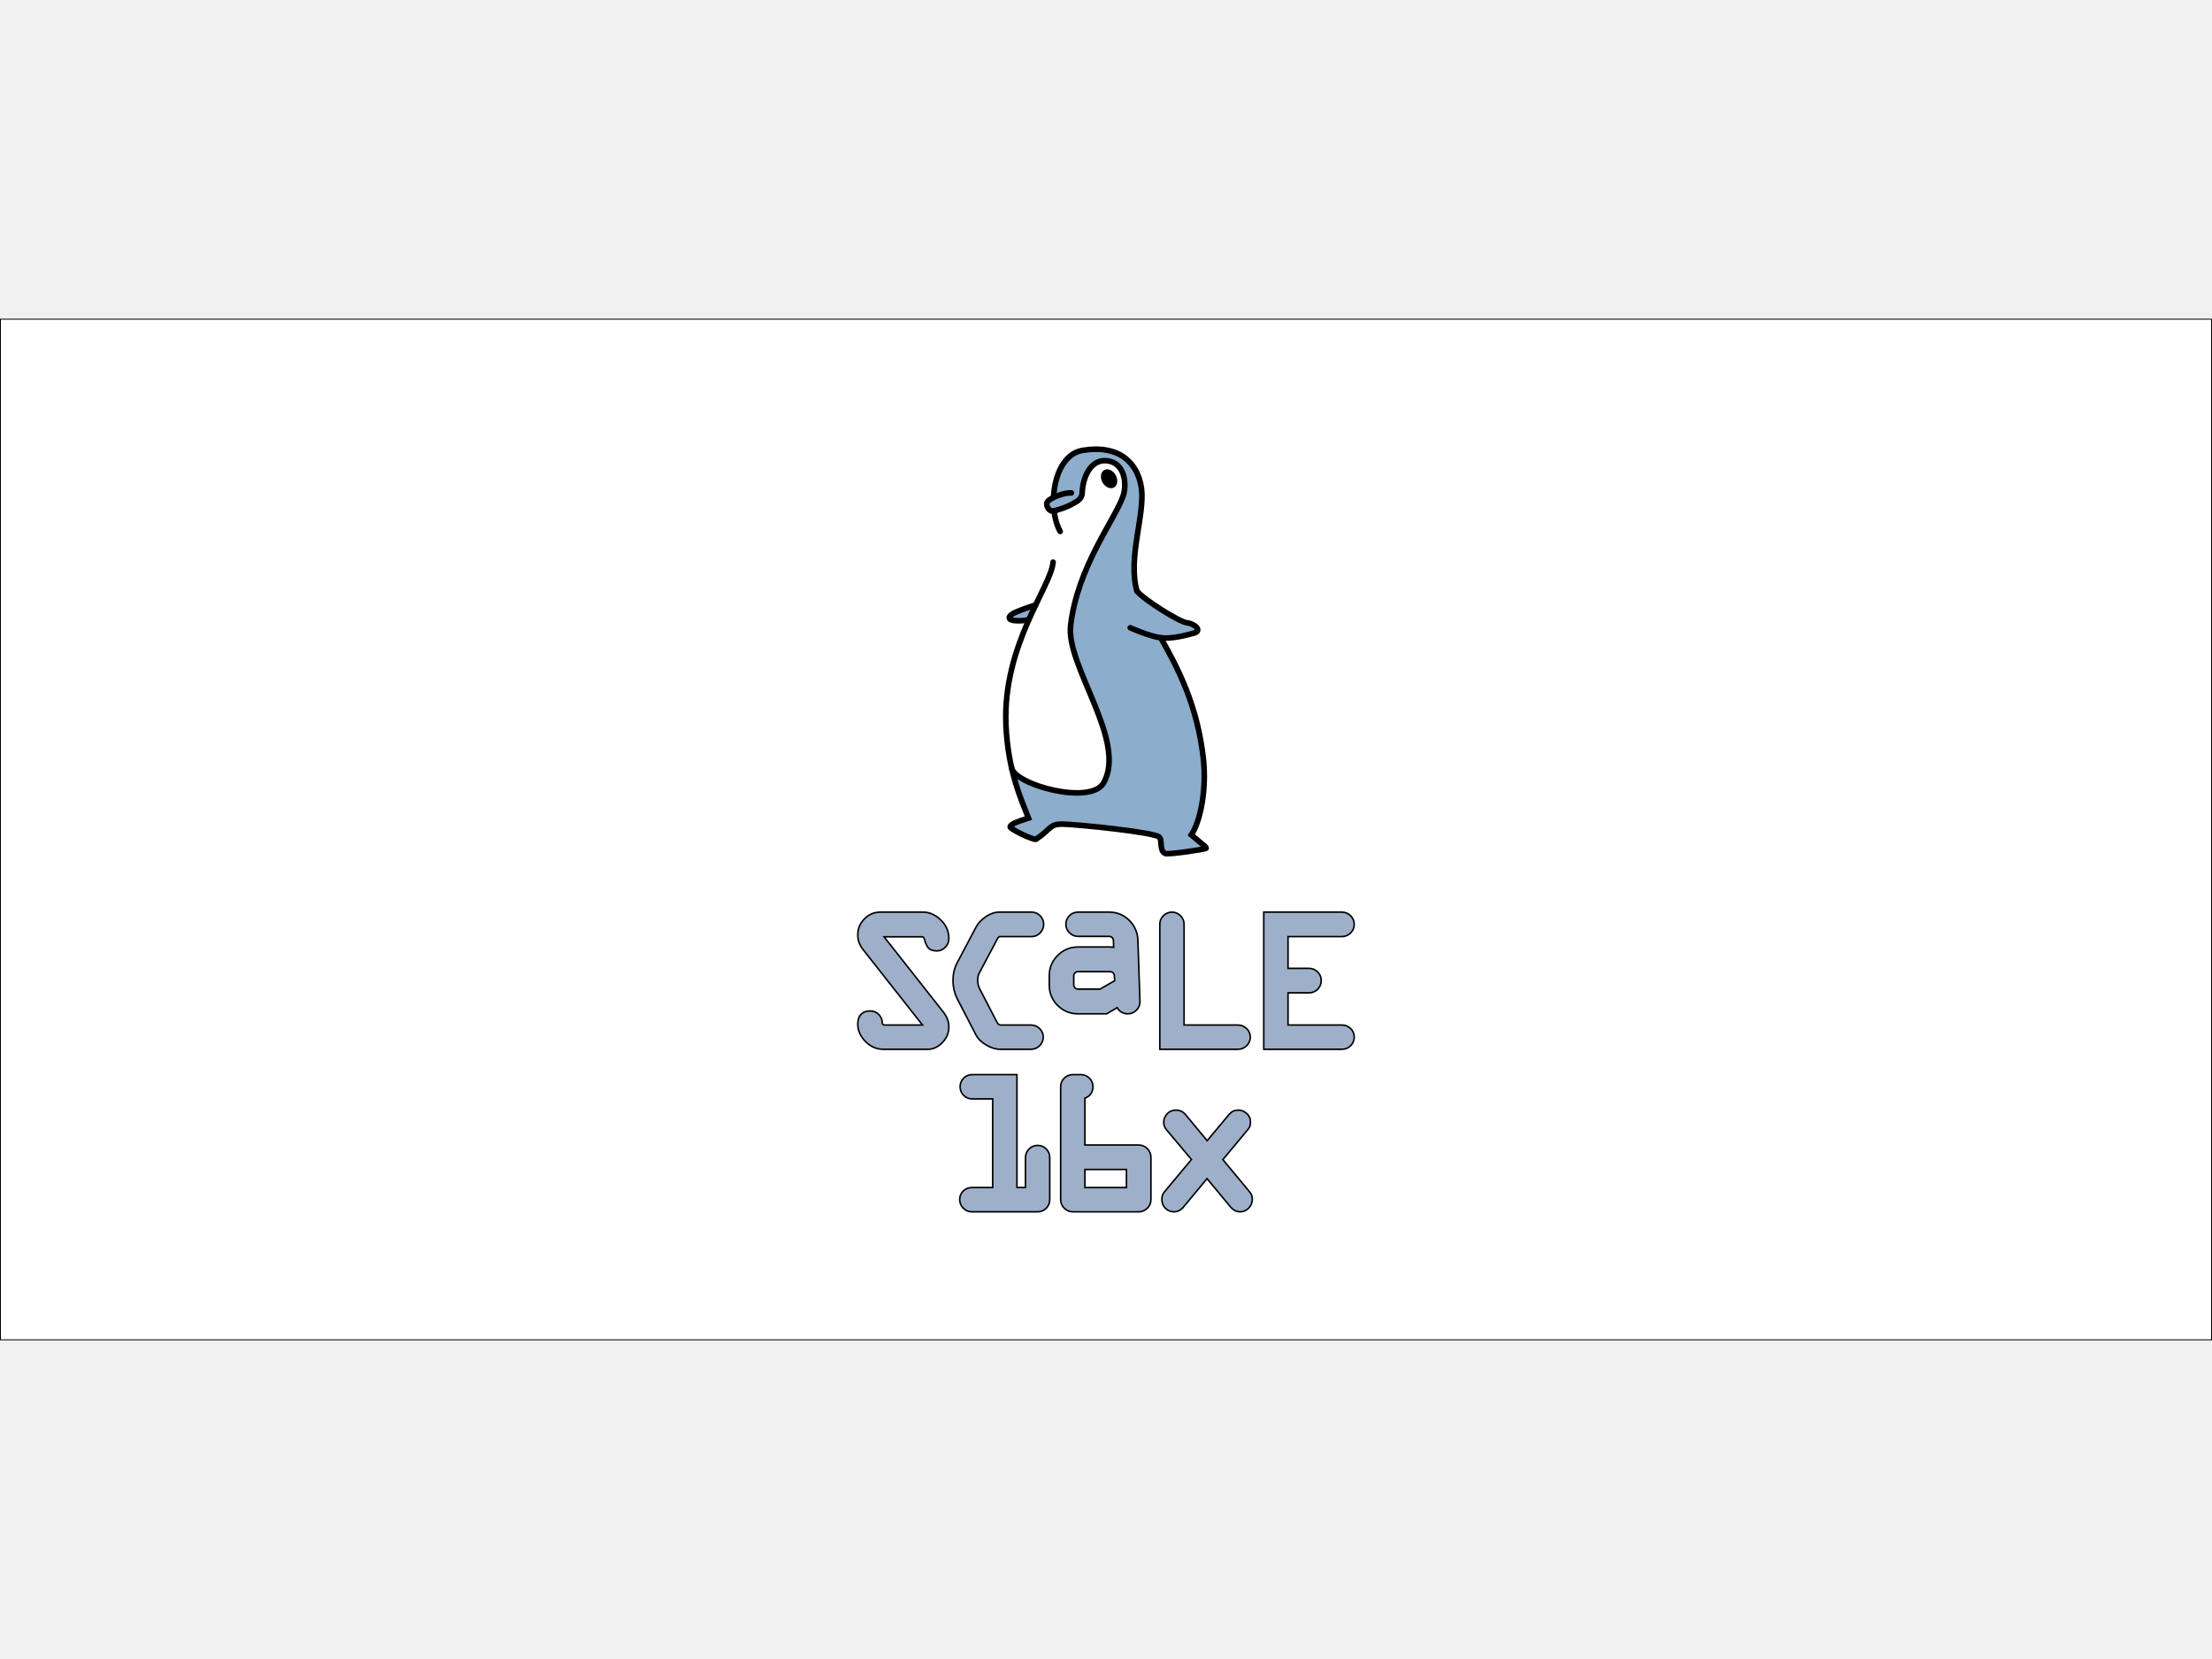
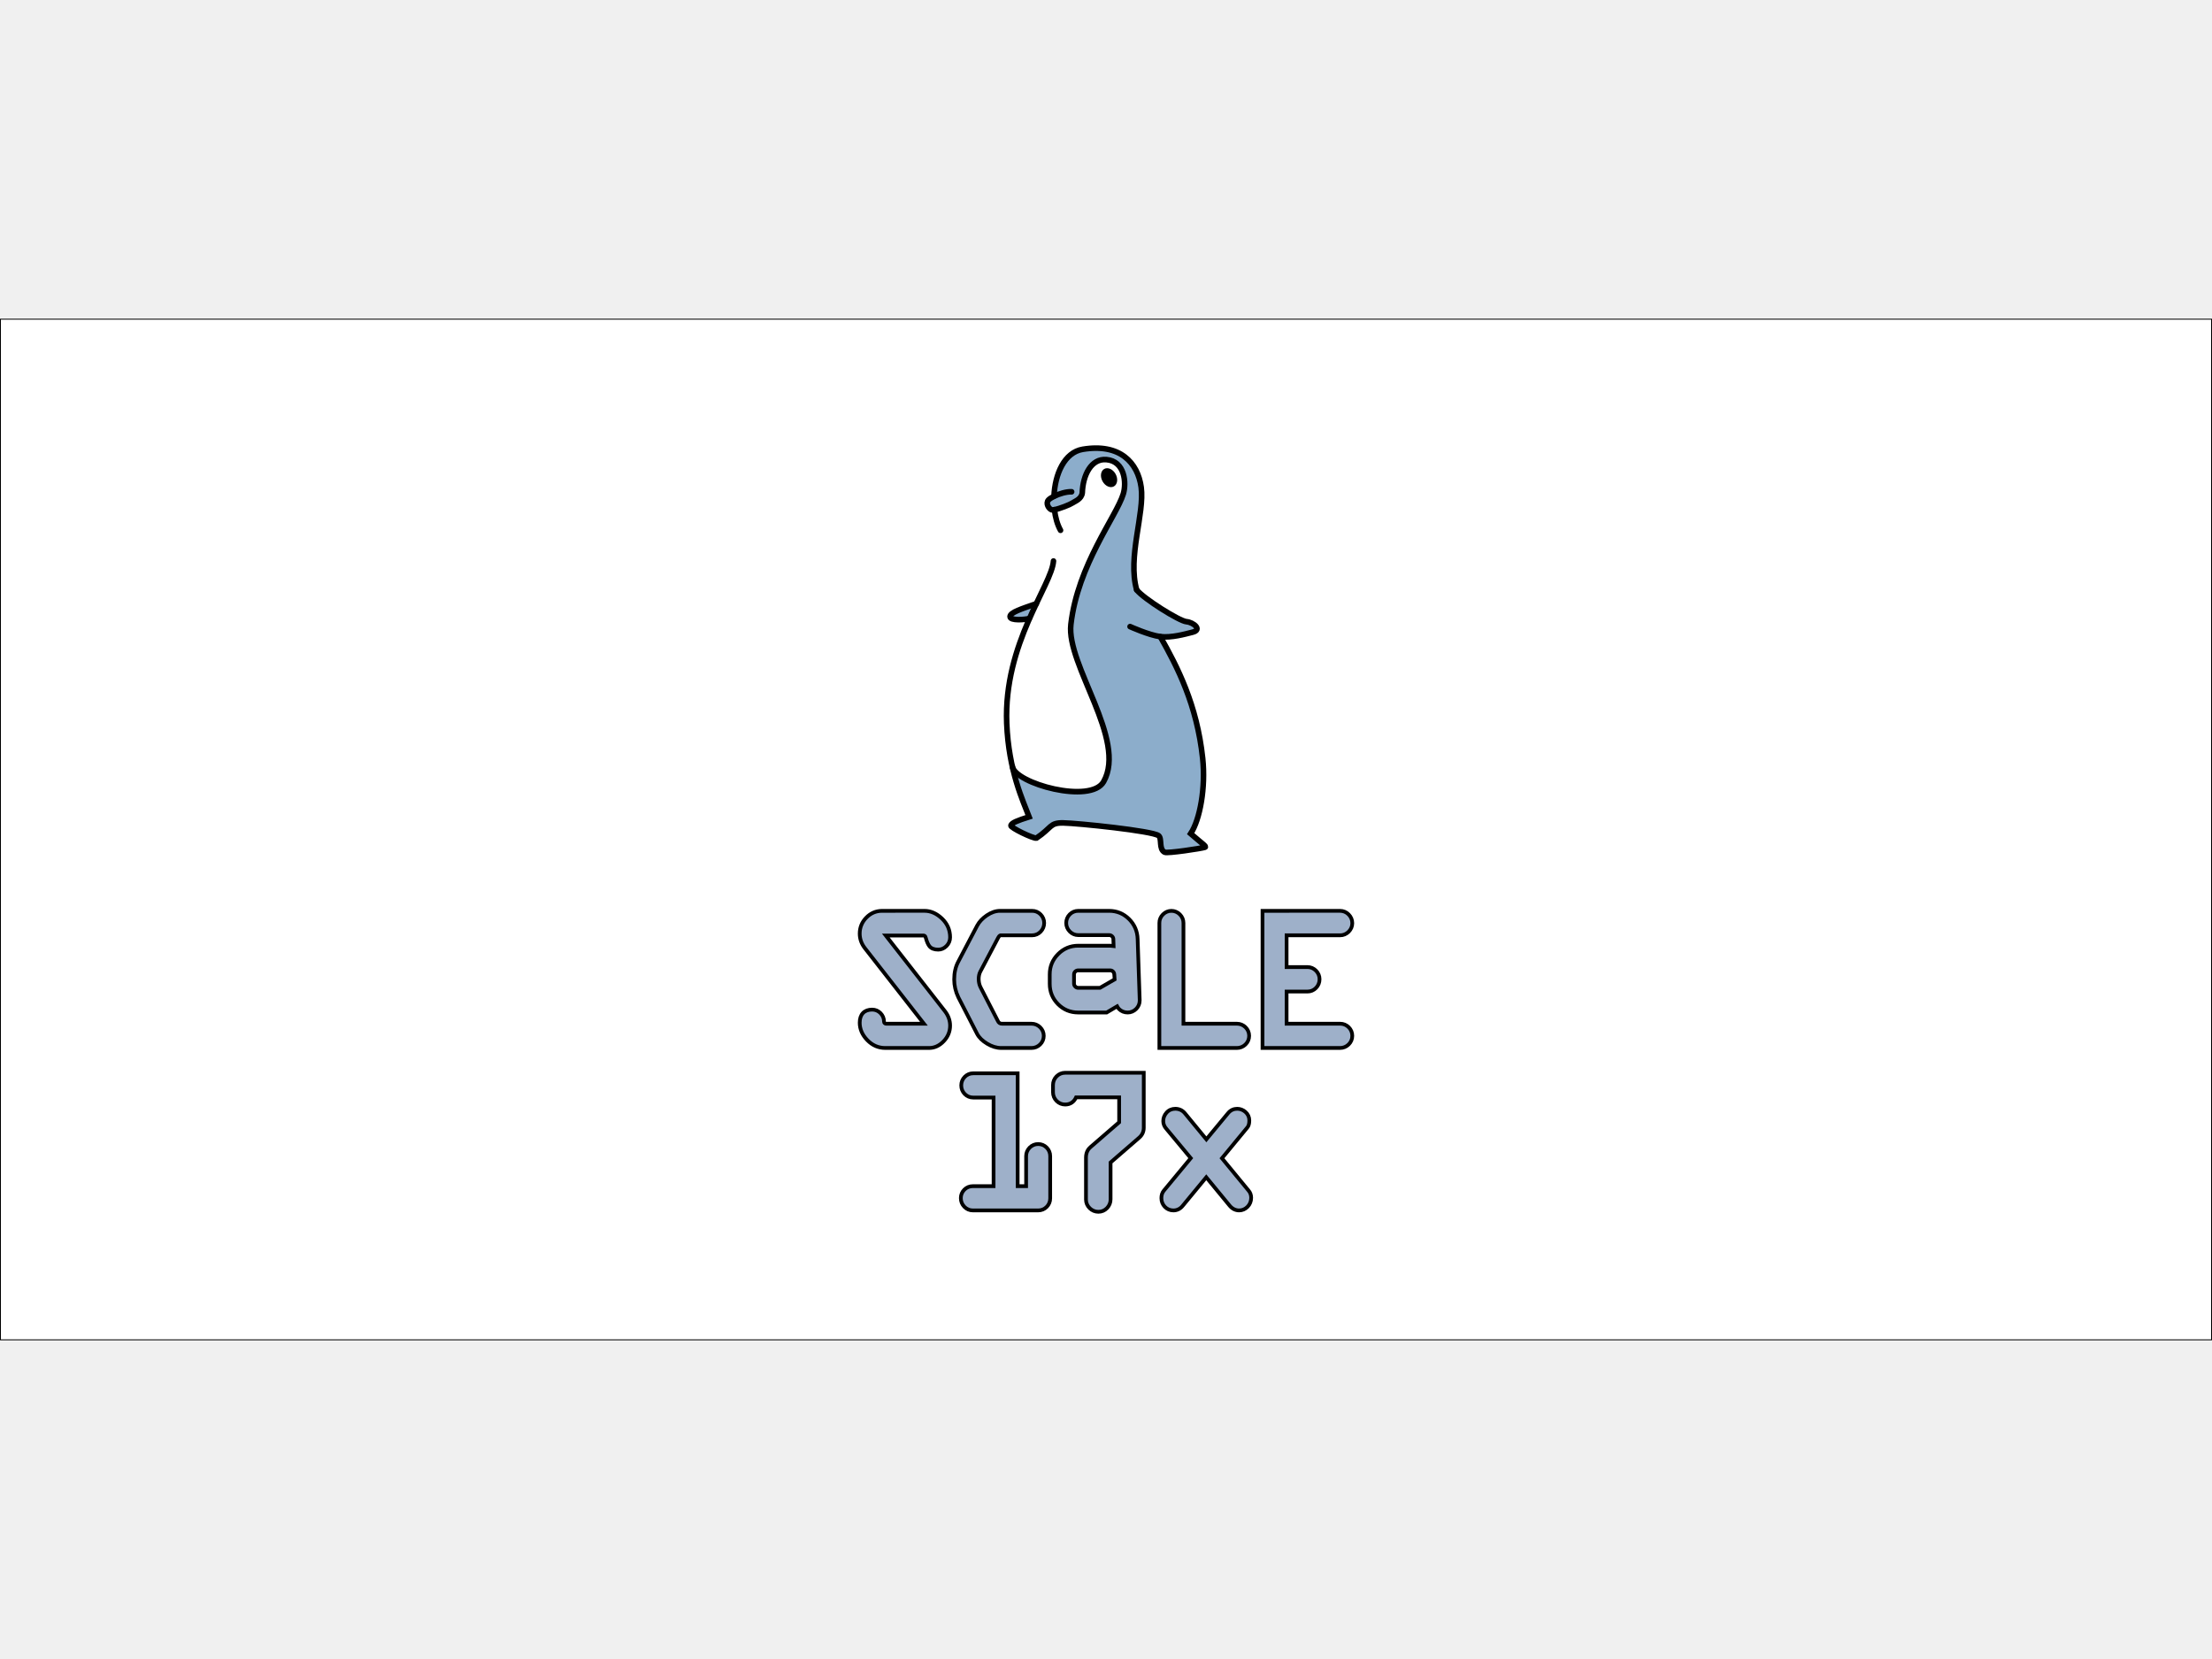
<svg xmlns="http://www.w3.org/2000/svg" width="2048" height="1536" viewBox="0 0 541.867 406.4" version="1.1" id="svg8">
  <defs id="defs2">
    <clipPath clipPathUnits="userSpaceOnUse" id="clipPath24">
      <path d="M 0,1296 H 1728 V 0 H 0 Z" id="path22-5" />
    </clipPath>
    <clipPath clipPathUnits="userSpaceOnUse" id="clipPath116">
      <path d="M 0,1296 H 1728 V 0 H 0 Z" id="path114" />
    </clipPath>
    <clipPath clipPathUnits="userSpaceOnUse" id="clipPath162">
      <path d="M 0,1296 H 1728 V 0 H 0 Z" id="path160" />
    </clipPath>
    <clipPath clipPathUnits="userSpaceOnUse" id="clipPath178">
      <path d="M 0,1296 H 1728 V 0 H 0 Z" id="path176" />
    </clipPath>
    <clipPath clipPathUnits="userSpaceOnUse" id="clipPath194">
      <path d="M 0,1296 H 1728 V 0 H 0 Z" id="path192" />
    </clipPath>
    <clipPath clipPathUnits="userSpaceOnUse" id="clipPath206">
      <path d="m 1092.17,758.584 h 182.92 v -28.715 h -182.92 z" id="path204" />
    </clipPath>
    <clipPath clipPathUnits="userSpaceOnUse" id="clipPath210">
      <path d="m 1092.17,758.584 h 182.92 v -28.715 h -182.92 z" id="path208" />
    </clipPath>
    <clipPath clipPathUnits="userSpaceOnUse" id="clipPath234">
      <path d="m 1094.31,736.994 h 488.44 v -36.719 h -488.44 z" id="path232" />
    </clipPath>
    <clipPath clipPathUnits="userSpaceOnUse" id="clipPath238">
      <path d="m 1094.31,736.994 h 488.44 v -36.719 h -488.44 z" id="path236" />
    </clipPath>
    <clipPath clipPathUnits="userSpaceOnUse" id="clipPath262">
      <path d="M 1077.15,249.586 H 1252.3 V 222.103 H 1077.15 Z" id="path260" />
    </clipPath>
    <clipPath clipPathUnits="userSpaceOnUse" id="clipPath266">
      <path d="M 1077.15,249.586 H 1252.3 V 222.103 H 1077.15 Z" id="path264" />
    </clipPath>
    <clipPath clipPathUnits="userSpaceOnUse" id="clipPath290">
      <path d="m 1079.21,228.922 h 467.85 v -35.145 h -467.85 z" id="path288" />
    </clipPath>
    <clipPath clipPathUnits="userSpaceOnUse" id="clipPath294">
      <path d="m 1079.21,228.922 h 467.85 v -35.145 h -467.85 z" id="path292" />
    </clipPath>
  </defs>
  <g id="layer1" transform="translate(0,109.4)">
    <g id="g177" transform="matrix(0.8407225,0,0,0.8407225,1.8972027e-6,-30.77143)">
      <rect y="-0.524" x="0.132" height="297.392" width="644.261" id="rect5943" style="fill:#ffffff;fill-opacity:1;stroke:#000000;stroke-width:0.264;stroke-opacity:1" />
-       <g transform="matrix(2.187034,0,0,2.187033,229.6781,-364.2298)" id="g5643">
-         <g id="g10" transform="matrix(0.07329829,0,0,-0.07329829,19.95784,239.4009)">
-           <g id="g12" transform="scale(1,-1)">
-             <path d="m 307.32,-740.548 c -0.616,-0.011 -1.213,0.002 -1.843,0.031 -23.334,1.061 -35.386,19.25 -39.594,34.281 -4.569,16.323 -1.298,26.624 -4.969,31.469 -9.086,11.989 -34.569,22.087 -50.688,25.719 0,0 2.699,19.145 6.812,30.562 4.113,11.418 8.875,18.594 5.875,35.594 -3,17 -26.851,64.076 -46,104.875 -22.138,47.167 -54.155,118.008 -54,204.125 0.059,32.931 4.072,63.076 9.594,89 0.658,1.039 1.082,1.938 1.219,2.719 2.032,11.57 39.116,39.413 96.438,45.156 51.108,5.12 81.255,-3.835 80.968,-52.312 -0.537,-90.879 -73.181,-183.164 -70,-240.781 6.87,-123.652 99.695,-213.195 98.281,-271.531 -0.49,-20.229 -12.986,-38.609 -32.094,-38.906 0,0 0,0 0,0 z" style="fill:#ffffff;fill-opacity:1;fill-rule:nonzero;stroke:none" id="path14" />
-             <path d="m 286.303,-761.392 c -21,0 -44.498,7.479 -57,23.75 -18.25,23.75 -20,64.188 -20,64.188 0,0 -17.5,5.562 -13.5,16.562 3.46,9.516 11.607,8.463 13.75,8 0.025,-0.011 0.067,-0.025 0.093,-0.031 0.29,-0.065 0.469,-0.125 0.469,-0.125 16.118,-3.632 41.602,-13.729 50.688,-25.719 3.671,-4.844 0.399,-15.146 4.969,-31.469 4.208,-15.031 16.26,-33.221 39.594,-34.281 20.161,-0.916 33.432,17.994 33.938,38.875 1.414,58.336 -91.412,147.879 -98.282,271.531 -3.181,57.617 69.463,149.902 70,240.781 0.287,48.478 -29.861,57.433 -80.969,52.312 -57.321,-5.743 -94.405,-33.586 -96.437,-45.156 -0.137,-0.78 -0.561,-1.68 -1.219,-2.719 12.282,57.656 32,94.406 32,94.406 0,0 -34.348,9.318 -33.344,16.094 0.722,4.877 41.296,23.193 46.094,22.531 5.442,-0.751 26.173,-24.021 36.656,-27.031 12.892,-3.702 175.217,14.683 188,23.25 3.736,2.504 0.822,23.496 9,29.75 4.25,3.25 70.889,-6.93 74,-11 2.447,-3.203 -24.438,-23 -24.438,-23 10.518,-24.554 23.184,-46.658 22.438,-107 -1.16,-93.878 -39,-188.617 -78.016,-251.254 22.734,4.363 66.016,-7.246 66.266,-14.996 0.291,-8.996 -16.25,-11.75 -23.25,-12.75 -7,-1 -61.689,-31.505 -87,-57.25 -3.635,-13.91 -5.41,-26.487 -4.75,-48.5 0.75,-25 12.75,-87 13.75,-129.25 0.854,-36.046 -22.75,-79.5 -83.5,-80.5 z" style="fill:#8cadcb;fill-opacity:1;fill-rule:nonzero;stroke:none" id="path16" />
-             <path d="m 176.438,-476.923 c -17.556,4.691 -45.396,13.464 -45.5,22.031 -0.091,7.522 19.304,7.155 32.719,6 4.409,-10.095 8.749,-19.434 12.781,-28.031 z" style="fill:#8cadcb;fill-opacity:1;fill-rule:nonzero;stroke:none" id="path18" />
-             <path d="m 404.787,-418.146 c 31.418,55.252 67.096,123.714 77.594,221.273 5.725,53.173 -4.891,111.293 -22.016,136.98 20.604,17.846 29.875,23.421 26.291,24.666 -6.322,2.203 -68.963,11.543 -73.861,9.092 -11.369,-5.682 -4.404,-24.611 -11.133,-30.094 -10.621,-8.662 -148.777,-22.855 -174.888,-23.234 -25.059,-0.368 -20.285,8.531 -48.923,27.621 -6.365,0.908 -48.163,-19.097 -46.819,-22.987 1.696,-4.911 11.817,-8.835 33.366,-15.643 -10.828,-28.245 -37.567,-83.646 -41.02,-170.098 -5.812,-145.328 82.575,-250.878 85.667,-295.1" style="fill:none;stroke:#000000;stroke-width:10.195;stroke-linecap:round;stroke-linejoin:miter;stroke-miterlimit:2.818;stroke-dasharray:none;stroke-opacity:1" id="path20" />
-             <path d="m 210.022,-673.461 c 1.655,-40.198 19.004,-79.803 52.57,-85.359 68.449,-11.335 101.013,24.501 107.13,69.028 6.545,47.588 -25.383,127.033 -8.209,186.656" style="fill:none;stroke:#000000;stroke-width:10.195;stroke-linecap:round;stroke-linejoin:miter;stroke-miterlimit:2.818;stroke-dasharray:none;stroke-opacity:1" id="path22" />
-             <path d="m 221.951,-611.554 c -5.812,-10.377 -9.502,-23.345 -11.132,-37.485" style="fill:none;stroke:#000000;stroke-width:10.195;stroke-linecap:round;stroke-linejoin:miter;stroke-miterlimit:2.818;stroke-dasharray:none;stroke-opacity:1" id="path24" />
-             <path d="m 177.527,-478.003 c -25.799,8.942 -48.083,15.651 -48.083,23.473 0,7.825 28.145,5.588 35.184,3.354" style="fill:none;stroke:#000000;stroke-width:10.195;stroke-linecap:round;stroke-linejoin:miter;stroke-miterlimit:2.818;stroke-dasharray:none;stroke-opacity:1" id="path26" />
-             <path d="m 242.306,-681.55 c -9.739,-0.39 -22.613,3.54 -31.886,8.029 -4.729,2.287 -8.52,4.721 -10.484,6.799 -5.818,6.16 0.485,16.291 5.873,17.956 0.934,0.289 2.532,0.208 4.568,-0.14 9.657,-1.656 29.048,-9.356 33.229,-12.203 5.064,-3.447 16.783,-7.001 18.221,-18.625 1.169,-32.414 16.414,-62.591 44.094,-60.357 34.05,2.751 37.201,42.611 30.964,62.592 -12.9,41.355 -83.273,128.536 -95.949,237.088 -8.617,73.745 103.259,209.692 59.993,285.971 -23.46,41.356 -162.319,3.423 -167.304,-27.716" style="fill:none;stroke:#000000;stroke-width:10.195;stroke-linecap:round;stroke-linejoin:miter;stroke-miterlimit:2.818;stroke-dasharray:none;stroke-opacity:1" id="path28" />
-             <path d="m 361.514,-503.136 c 12.932,16.17 78.15,56.646 91.057,57.762 12.898,1.12 29.312,14.53 11.721,19.001 -14.602,3.716 -38.92,10.511 -59.504,8.228 0,0 0,0 0,0 -21.543,-3.015 -55.426,-18.286 -55.426,-18.286" style="fill:none;stroke:#000000;stroke-width:10.195;stroke-linecap:round;stroke-linejoin:miter;stroke-miterlimit:2.818;stroke-dasharray:none;stroke-opacity:1" id="path30" />
-             <path d="m 319.773,-691.396 c -6.588,3.693 -15.912,-0.4 -20.814,-9.15 -4.907,-8.743 -3.537,-18.829 3.05,-22.522 6.588,-3.699 15.909,0.395 20.811,9.144 4.906,8.746 3.541,18.83 -3.047,22.529 z" style="fill:#000000;fill-opacity:1;fill-rule:nonzero;stroke:none" id="path32" />
-           </g>
-         </g>
-         <g id="g5611">
-           <g id="g5585">
-             <g transform="matrix(0.2073957,0,0,-0.2073957,12.27346,245.2978)" id="g26">
-               <path id="path28-2" style="fill:#9eb0c9;fill-opacity:1;fill-rule:nonzero;stroke:#000000;stroke-opacity:1" d="m 0,0 c -3.999,0 -7.46,-1.469 -10.289,-4.365 -2.813,-2.879 -4.239,-6.33 -4.239,-10.258 0,-3.363 1.112,-6.494 3.303,-9.307 0,0 36.604,-46.472 38.279,-48.597 -3.476,0 -24.308,-0.006 -24.308,-0.006 -0.646,0 -0.949,0.209 -1.158,0.412 -0.237,0.228 -0.393,0.486 -0.393,1 0,2.027 -0.772,3.881 -2.232,5.367 -1.473,1.498 -3.355,2.287 -5.442,2.287 -5.115,0 -8.049,-3.066 -8.049,-8.412 0,-4.092 1.646,-7.857 4.89,-11.187 3.26,-3.354 7.175,-5.055 11.632,-5.055 h 28.429 c 3.506,0 6.684,1.463 9.448,4.348 2.736,2.857 4.124,6.224 4.124,10.013 0,3.319 -1.133,6.449 -3.366,9.305 0,0 -36.55,46.414 -38.272,48.601 h 24.279 c 0.71,0 1.242,-0.107 1.614,-1.459 0.722,-2.621 1.486,-4.357 2.405,-5.472 1.171,-1.416 3.074,-2.135 5.658,-2.135 1.979,0 3.768,0.768 5.32,2.287 1.546,1.512 2.362,3.457 2.362,5.629 0,4.715 -1.78,8.781 -5.289,12.086 C 35.239,-1.654 31.454,0 27.456,0 Z" />
-             </g>
-             <g transform="matrix(0.2073957,0,0,-0.2073957,28.10105,245.2978)" id="g30">
-               <path id="path32-7" style="fill:#9eb0c9;fill-opacity:1;fill-rule:nonzero;stroke:#000000;stroke-opacity:1" d="m 0,0 c -2.796,0 -5.672,-0.977 -8.548,-2.906 -2.798,-1.879 -4.904,-4.108 -6.262,-6.627 l -12.256,-23.194 c -1.726,-3.218 -2.606,-7.048 -2.606,-11.365 0,-3.908 0.905,-7.765 2.689,-11.469 l 12.153,-23.492 c 1.272,-2.39 3.462,-4.513 6.522,-6.332 3.054,-1.814 6.102,-2.736 9.056,-2.736 h 19.658 c 2.101,0 4.015,0.775 5.539,2.242 1.552,1.494 2.373,3.414 2.373,5.553 0,2.137 -0.822,4.056 -2.377,5.551 -1.548,1.488 -3.414,2.242 -5.543,2.242 H 1.4 c -1.404,-0.008 -2.222,0.525 -2.838,1.84 l -11.115,21.474 c -0.812,1.531 -1.233,3.326 -1.263,5.364 -10e-4,1.857 0.358,3.492 1.067,4.824 l 11.558,21.775 c 0.822,1.559 1.488,1.541 1.773,1.535 h 20.191 c 2.144,0 4.067,0.821 5.563,2.373 1.471,1.53 2.249,3.448 2.249,5.549 0,2.07 -0.78,3.961 -2.257,5.469 C 24.838,-0.805 22.926,0 20.796,0 Z" />
-             </g>
-             <g transform="matrix(0.2073957,0,0,-0.2073957,38.20713,255.3877)" id="g34">
-               <path id="path36" style="fill:#9eb0c9;fill-opacity:1;fill-rule:nonzero;stroke:#000000;stroke-opacity:1" d="m 0,0 -0.004,0.002 c -0.562,0.559 -0.812,1.137 -0.812,1.869 v 5.838 c 0,0.777 0.242,1.361 0.784,1.9 0.547,0.543 1.141,0.787 1.929,0.787 h 20.659 c 0.781,0 1.363,-0.236 1.89,-0.765 0.538,-0.541 0.801,-1.195 0.825,-2.053 0,0 0.113,-1.629 0.208,-2.982 -2.006,-1.147 -8.545,-4.887 -9.461,-5.412 H 1.897 C 1.151,-0.816 0.566,-0.564 0,0 m 1.923,48.65 c -2.12,0 -4.028,-0.787 -5.52,-2.277 -1.488,-1.49 -2.275,-3.396 -2.275,-5.516 0,-2.082 0.798,-3.98 2.307,-5.488 1.509,-1.508 3.408,-2.306 5.488,-2.306 h 20 c 0.797,0 1.398,-0.245 1.953,-0.792 0.542,-0.537 0.785,-1.123 0.785,-1.896 0,0 0.076,-2.207 0.148,-4.314 -0.86,0.123 -1.618,0.189 -2.257,0.189 H 1.918 c -5.064,0 -9.452,-1.814 -13.042,-5.393 -3.593,-3.58 -5.415,-7.955 -5.415,-13.005 V 1.727 c 0,-5.088 1.807,-9.477 5.369,-13.036 3.561,-3.558 7.95,-5.361 13.047,-5.361 h 18.449 c 0,0 4.18,2.445 6.792,3.977 0.356,-0.612 0.684,-1.237 1.217,-1.752 1.525,-1.475 3.404,-2.225 5.583,-2.225 2.071,0 3.962,0.777 5.468,2.248 1.525,1.486 2.331,3.397 2.331,5.524 l -1.335,39.369 c -0.143,5.049 -2.01,9.39 -5.547,12.89 -3.549,3.51 -7.892,5.289 -12.908,5.289 z" />
-             </g>
-             <g transform="matrix(0.2073957,0,0,-0.2073957,49.98088,245.7746)" id="g38">
-               <path id="path40" style="fill:#9eb0c9;fill-opacity:1;fill-rule:nonzero;stroke:#000000;stroke-opacity:1" d="m 0,0 c -1.513,-1.506 -2.312,-3.398 -2.312,-5.479 v -80.343 h 50.214 c 2.1,0 4.015,0.775 5.538,2.242 1.551,1.496 2.372,3.416 2.372,5.553 0,2.134 -0.821,4.052 -2.37,5.547 -1.522,1.468 -3.438,2.246 -5.538,2.246 H 13.278 V -5.477 C 13.278,-3.4 12.479,-1.508 10.965,0 9.455,1.506 7.56,2.299 5.483,2.299 3.406,2.299 1.51,1.506 0,0" />
-             </g>
-             <g transform="matrix(0.2073957,0,0,-0.2073957,63.87629,245.2978)" id="g42">
-               <path id="path44" style="fill:#9eb0c9;fill-opacity:1;fill-rule:nonzero;stroke:#000000;stroke-opacity:1" d="m 0,0 h -2.528 v -88.121 h 50.214 c 2.099,0 4.013,0.775 5.539,2.242 1.55,1.496 2.369,3.416 2.369,5.553 0,2.125 -0.801,4.037 -2.319,5.531 -1.505,1.481 -3.394,2.262 -5.462,2.262 H 13.062 v 20.679 h 13.534 c 2.131,0 4.047,0.803 5.538,2.327 1.478,1.507 2.261,3.443 2.261,5.595 0,2.082 -0.799,3.981 -2.31,5.491 -1.51,1.509 -3.409,2.308 -5.489,2.308 H 13.062 v 20.412 h 34.626 c 2.109,0 4.031,0.793 5.556,2.293 1.537,1.516 2.35,3.418 2.35,5.504 0,2.119 -0.807,4.049 -2.332,5.58 C 51.73,-0.809 49.803,0 47.686,0 Z" />
+       <g transform="matrix(1.181918,0,0,1.191399,249.9362,35.68323)" style="fill:none;fill-rule:evenodd;stroke:none;stroke-width:1" id="Page-1">
+         <g id="HomePageBanner">
+           <g id="g10-1" transform="matrix(1,0,0,-1,36.53325,101.1305)">
+             <g id="g12-3" transform="matrix(1,0,0,-1,0,100.1256)">
+               <path style="fill:#ffffff;fill-rule:nonzero" d="m 24.937,2.885 c -0.083,-0.001 -0.163,2.69e-4 -0.248,0.004 -3.14,0.143 -4.762,2.589 -5.328,4.611 -0.615,2.195 -0.175,3.581 -0.669,4.233 -1.223,1.613 -4.652,2.971 -6.821,3.459 0,0 0.363,2.575 0.917,4.111 0.553,1.536 1.194,2.501 0.791,4.787 -0.404,2.286 -3.613,8.618 -6.19,14.106 -2.979,6.344 -7.287,15.872 -7.266,27.455 0.008,4.429 0.548,8.484 1.291,11.97 0.089,0.14 0.146,0.261 0.164,0.366 0.273,1.556 5.264,5.301 12.977,6.073 6.877,0.689 10.934,-0.516 10.895,-7.036 C 25.378,64.8 15.603,52.388 16.031,44.639 16.955,28.008 29.446,15.964 29.256,8.118 29.19,5.397 27.508,2.925 24.937,2.885 c 0,0 0,0 0,0 z" id="path14-7" />
+               <path style="fill:#8cadcb;fill-rule:nonzero" d="m 22.109,0.082 c -2.826,0 -5.988,1.006 -7.67,3.194 -2.456,3.194 -2.691,8.633 -2.691,8.633 0,0 -2.355,0.748 -1.817,2.228 0.466,1.28 1.562,1.138 1.85,1.076 0.003,-0.001 0.009,-0.003 0.012,-0.004 0.039,-0.009 0.063,-0.017 0.063,-0.017 2.169,-0.488 5.598,-1.847 6.821,-3.459 0.494,-0.651 0.054,-2.037 0.669,-4.233 0.566,-2.022 2.188,-4.468 5.328,-4.611 2.713,-0.123 4.499,2.42 4.567,5.229 0.19,7.846 -12.301,19.89 -13.225,36.521 -0.428,7.749 9.347,20.162 9.419,32.385 0.039,6.52 -4.018,7.725 -10.895,7.036 -7.713,-0.772 -12.703,-4.517 -12.977,-6.073 -0.018,-0.105 -0.075,-0.226 -0.164,-0.366 1.653,7.755 4.306,12.698 4.306,12.698 0,0 -4.622,1.253 -4.487,2.165 0.097,0.656 5.557,3.119 6.202,3.03 0.732,-0.101 3.522,-3.231 4.932,-3.636 1.735,-0.498 23.578,1.975 25.298,3.127 0.503,0.337 0.111,3.16 1.211,4.001 0.572,0.437 9.539,-0.932 9.958,-1.479 0.329,-0.431 -3.288,-3.093 -3.288,-3.093 1.415,-3.302 3.12,-6.275 3.019,-14.391 -0.156,-12.626 -5.248,-25.369 -10.498,-33.793 3.059,0.587 8.883,-0.975 8.917,-2.017 0.039,-1.21 -2.187,-1.58 -3.129,-1.715 C 42.899,42.382 35.54,38.279 32.134,34.816 31.645,32.945 31.406,31.254 31.495,28.293 31.596,24.93 33.21,16.592 33.345,10.909 33.46,6.061 30.284,0.216 22.109,0.082 Z" id="path16-8" />
+               <path style="fill:#8cadcb;fill-rule:nonzero" d="m 7.325,38.343 c -2.362,0.631 -6.109,1.811 -6.123,2.963 -0.012,1.012 2.598,0.962 4.403,0.807 0.593,-1.358 1.177,-2.614 1.72,-3.77 z" id="path18-8" />
+               <path style="stroke:#000000;stroke-width:1.374;stroke-linecap:round" d="m 38.053,46.248 c 4.228,7.431 9.029,16.639 10.441,29.761 0.77,7.152 -0.658,14.969 -2.962,18.424 2.772,2.4 4.02,3.15 3.538,3.318 -0.851,0.296 -9.28,1.553 -9.939,1.223 -1.53,-0.764 -0.593,-3.31 -1.498,-4.048 C 36.203,93.761 17.612,91.852 14.099,91.801 10.727,91.751 11.369,92.948 7.515,95.516 6.659,95.638 1.034,92.947 1.215,92.424 1.444,91.763 2.805,91.236 5.705,90.32 4.248,86.521 0.65,79.07 0.185,67.442 -0.597,47.895 11.297,33.699 11.713,27.751" id="path20-3" />
+               <path style="stroke:#000000;stroke-width:1.374;stroke-linecap:round" d="m 11.844,11.908 c 0.223,-5.407 2.557,-10.733 7.074,-11.481 9.211,-1.525 13.593,3.295 14.416,9.284 0.881,6.401 -3.416,17.086 -1.105,25.105" id="path22-8" />
+               <path style="stroke:#000000;stroke-width:1.374;stroke-linecap:round" d="M 13.45,20.235 C 12.668,18.839 12.171,17.095 11.952,15.193" id="path24-1" />
+               <path style="stroke:#000000;stroke-width:1.374;stroke-linecap:round" d="m 7.472,38.197 c -3.472,1.203 -6.47,2.105 -6.47,3.157 0,1.052 3.787,0.752 4.734,0.451" id="path26-5" />
+               <path style="stroke:#000000;stroke-width:1.374;stroke-linecap:round" d="m 16.189,10.82 c -1.311,-0.052 -3.043,0.476 -4.291,1.08 -0.636,0.308 -1.146,0.635 -1.411,0.914 -0.783,0.829 0.065,2.191 0.79,2.415 0.126,0.039 0.341,0.028 0.615,-0.019 1.3,-0.223 3.909,-1.258 4.471,-1.641 0.681,-0.464 2.258,-0.942 2.452,-2.505 0.157,-4.36 2.209,-8.418 5.933,-8.118 4.582,0.37 5.006,5.731 4.167,8.419 C 27.18,16.928 17.71,28.653 16.004,43.253 14.845,53.172 29.899,71.457 24.077,81.716 20.92,87.278 2.235,82.176 1.564,77.988" id="path28-3" />
+               <path style="stroke:#000000;stroke-width:1.374;stroke-linecap:round" d="m 32.23,34.817 c 1.74,2.175 10.516,7.619 12.253,7.769 1.736,0.151 3.944,1.954 1.577,2.556 -1.965,0.5 -5.237,1.414 -8.007,1.107 0,0 0,0 0,0 -2.899,-0.405 -7.458,-2.459 -7.458,-2.459" id="path30-5" />
+               <path style="fill:#000000;fill-rule:nonzero" d="M 26.613,9.496 C 25.726,9.993 24.472,9.442 23.812,8.265 23.152,7.089 23.336,5.733 24.223,5.236 c 0.887,-0.498 2.141,0.053 2.8,1.23 0.66,1.176 0.476,2.533 -0.41,3.03 z" id="path32-4" />
            </g>
          </g>
-           <g id="g5592">
-             <g transform="matrix(0.2073957,0,0,-0.2073957,29.9458,266.9488)" id="g46">
-               <path id="path48" style="fill:#9eb0c9;fill-opacity:1;fill-rule:nonzero;stroke:#000000;stroke-opacity:1" d="m 0,0 h -26.244 c -2.111,0 -4.012,-0.789 -5.494,-2.285 -1.477,-1.488 -2.256,-3.393 -2.256,-5.508 0,-2.117 0.775,-4.021 2.246,-5.51 1.477,-1.496 3.373,-2.285 5.482,-2.285 h 13.203 v -56.945 h -13.464 c -2.1,0 -3.991,-0.774 -5.467,-2.24 -1.483,-1.469 -2.268,-3.348 -2.268,-5.428 0,-2.133 0.752,-3.996 2.231,-5.543 1.486,-1.553 3.402,-2.377 5.539,-2.377 h 42.316 c 2.114,0 4.016,0.783 5.5,2.269 1.487,1.487 2.27,3.391 2.27,5.504 v 27.108 c 0,2.115 -0.789,4.019 -2.281,5.508 -1.491,1.482 -3.397,2.265 -5.512,2.265 -2.127,0 -4.039,-0.801 -5.531,-2.312 -1.481,-1.502 -2.264,-3.387 -2.264,-5.453 V -72.533 H 2.527 V 0 Z" />
+           <g style="fill:#9eb0c9;fill-rule:nonzero;stroke:#000000;stroke-width:0.919" id="g5611-3" transform="translate(0,113.767)">
+             <g id="g5585-6">
+               <g id="g26-5" transform="matrix(1,0,0,-1,0.298367,34.41642)">
+                 <path d="M 5.711,33.87 C 4.189,33.87 2.871,33.311 1.794,32.209 0.723,31.113 0.18,29.8 0.18,28.305 c 0,-1.28 0.423,-2.471 1.258,-3.542 0,0 13.937,-17.685 14.574,-18.494 -1.323,0 -9.255,-0.002 -9.255,-0.002 -0.246,0 -0.361,0.08 -0.441,0.157 -0.09,0.087 -0.15,0.185 -0.15,0.381 0,0.771 -0.294,1.477 -0.85,2.042 -0.561,0.57 -1.277,0.87 -2.072,0.87 -1.947,0 -3.065,-1.167 -3.065,-3.201 0,-1.557 0.627,-2.99 1.862,-4.257 C 3.283,0.982 4.773,0.335 6.47,0.335 h 10.824 c 1.335,0 2.545,0.557 3.597,1.655 1.042,1.087 1.57,2.369 1.57,3.811 0,1.263 -0.431,2.454 -1.282,3.541 0,0 -13.916,17.663 -14.572,18.496 h 9.244 c 0.27,0 0.473,-0.041 0.615,-0.555 0.275,-0.997 0.566,-1.658 0.916,-2.082 0.446,-0.539 1.17,-0.812 2.154,-0.812 0.753,0 1.435,0.292 2.026,0.87 0.589,0.575 0.899,1.316 0.899,2.142 0,1.794 -0.678,3.342 -2.014,4.599 -1.32,1.242 -2.761,1.872 -4.283,1.872 z" id="path28-2-9" />
+               </g>
+               <g id="g30-5" transform="matrix(1,0,0,-1,23.64387,34.41642)">
+                 <path d="m 11.422,33.87 c -1.065,0 -2.16,-0.372 -3.255,-1.106 C 7.102,32.049 6.301,31.201 5.783,30.242 L 1.117,21.415 C 0.46,20.191 0.125,18.733 0.125,17.09 c 0,-1.487 0.345,-2.955 1.024,-4.365 l 4.627,-8.94 C 6.26,2.876 7.094,2.068 8.259,1.376 9.422,0.685 10.582,0.335 11.707,0.335 h 7.485 c 0.8,0 1.529,0.295 2.109,0.853 0.591,0.569 0.903,1.299 0.903,2.113 0,0.813 -0.313,1.544 -0.905,2.112 C 20.71,5.98 19.999,6.267 19.189,6.267 H 11.955 C 11.421,6.264 11.109,6.466 10.875,6.967 L 6.643,15.139 c -0.309,0.583 -0.469,1.266 -0.481,2.041 -3.808e-4,0.707 0.136,1.329 0.406,1.836 l 4.401,8.287 c 0.313,0.593 0.567,0.586 0.675,0.584 h 7.688 c 0.816,0 1.548,0.312 2.118,0.903 0.56,0.582 0.856,1.312 0.856,2.112 0,0.788 -0.297,1.507 -0.859,2.081 -0.567,0.58 -1.295,0.887 -2.106,0.887 z" id="path32-7-4" />
+               </g>
+               <g id="g34-9" transform="matrix(1,0,0,-1,47.14646,25.53046)">
+                 <path d="m 6.473,6.47 -0.002,7.611e-4 c -0.214,0.213 -0.309,0.433 -0.309,0.711 v 2.222 c 0,0.296 0.092,0.518 0.299,0.723 0.208,0.207 0.434,0.3 0.734,0.3 h 7.866 c 0.297,0 0.519,-0.09 0.72,-0.291 0.205,-0.206 0.305,-0.455 0.314,-0.781 0,0 0.043,-0.62 0.079,-1.135 C 15.41,7.782 12.92,6.359 12.571,6.159 H 7.195 c -0.284,0 -0.507,0.096 -0.722,0.311 z m 0.732,18.514 c -0.807,0 -1.534,-0.3 -2.102,-0.867 -0.567,-0.567 -0.866,-1.292 -0.866,-2.099 0,-0.792 0.304,-1.515 0.878,-2.089 0.575,-0.574 1.298,-0.878 2.09,-0.878 h 7.615 c 0.303,0 0.532,-0.093 0.744,-0.301 0.206,-0.204 0.299,-0.427 0.299,-0.722 0,0 0.029,-0.84 0.056,-1.642 -0.327,0.047 -0.616,0.072 -0.859,0.072 H 7.203 C 5.275,16.459 3.604,15.769 2.237,14.407 0.869,13.044 0.176,11.38 0.176,9.458 V 7.127 c 0,-1.936 0.688,-3.607 2.044,-4.961 C 3.576,0.812 5.247,0.126 7.187,0.126 h 7.024 c 0,0 1.591,0.93 2.586,1.513 0.136,-0.233 0.26,-0.471 0.463,-0.667 0.581,-0.561 1.296,-0.847 2.126,-0.847 0.789,0 1.508,0.296 2.082,0.856 0.581,0.566 0.888,1.293 0.888,2.102 L 21.848,18.066 c -0.054,1.921 -0.765,3.573 -2.112,4.905 -1.351,1.336 -3.005,2.013 -4.915,2.013 z" id="path36-1" />
+               </g>
+               <g id="g38-7" transform="matrix(1,0,0,-1,74.09134,34.14957)">
+                 <path d="M 1.142,32.728 C 0.566,32.155 0.262,31.435 0.262,30.643 V 0.068 H 19.38 c 0.8,0 1.529,0.295 2.109,0.853 0.591,0.569 0.903,1.3 0.903,2.113 0,0.812 -0.313,1.542 -0.902,2.111 -0.579,0.559 -1.309,0.855 -2.109,0.855 H 6.198 V 30.644 c 0,0.79 -0.304,1.51 -0.881,2.084 -0.575,0.573 -1.296,0.875 -2.087,0.875 -0.791,0 -1.513,-0.302 -2.088,-0.875" id="path40-5" />
+               </g>
+               <g id="g42-5" transform="matrix(1,0,0,-1,99.60082,34.41642)">
+                 <path d="M 1.142,33.87 H 0.18 V 0.335 H 19.298 c 0.799,0 1.528,0.295 2.109,0.853 0.59,0.569 0.902,1.3 0.902,2.113 0,0.809 -0.305,1.536 -0.883,2.105 C 20.853,5.969 20.134,6.267 19.347,6.267 H 6.115 v 7.87 h 5.153 c 0.811,0 1.541,0.306 2.109,0.886 0.563,0.574 0.861,1.31 0.861,2.129 0,0.792 -0.304,1.515 -0.88,2.09 -0.575,0.574 -1.298,0.878 -2.09,0.878 H 6.115 v 7.768 h 13.184 c 0.803,0 1.535,0.302 2.115,0.873 0.585,0.577 0.895,1.301 0.895,2.095 0,0.806 -0.307,1.541 -0.888,2.124 -0.583,0.584 -1.317,0.892 -2.123,0.892 z" id="path44-4" />
+               </g>
            </g>
-             <path id="path66" style="fill:#9eb0c9;fill-opacity:1;fill-rule:nonzero;stroke:#000000;stroke-width:0.207;stroke-opacity:1" d="m 45.058,281.992 h -5.533 v -2.408 h 5.533 z m -7.137,-15.043 c -0.443,0 -0.841,0.162 -1.152,0.469 -0.312,0.309 -0.477,0.705 -0.477,1.146 v 15.047 c 0,0.433 0.169,0.828 0.488,1.141 0.316,0.309 0.714,0.474 1.152,0.474 h 8.746 c 0.435,0 0.833,-0.161 1.149,-0.465 0.322,-0.31 0.492,-0.708 0.492,-1.151 v -5.643 c 0,-0.438 -0.164,-0.836 -0.476,-1.153 -0.314,-0.32 -0.708,-0.489 -1.142,-0.489 h -7.177 v -6.244 c 0.226,-0.078 0.436,-0.193 0.612,-0.371 0.305,-0.309 0.466,-0.704 0.466,-1.143 0,-0.428 -0.16,-0.819 -0.463,-1.132 -0.307,-0.317 -0.701,-0.485 -1.141,-0.485 z" />
-             <g transform="matrix(0.2073957,0,0,-0.2073957,58.76385,272.2144)" id="g82">
-               <path id="path84" style="fill:#9eb0c9;fill-opacity:1;fill-rule:nonzero;stroke:#000000;stroke-opacity:1" d="m 0,0 c 0,0 -11.227,-13.445 -14.238,-17.049 -2.987,3.6 -13.914,16.772 -13.914,16.772 -1.569,1.877 -3.715,2.865 -6.207,2.865 -2.262,0 -4.229,-0.863 -5.684,-2.504 -1.4,-1.572 -2.111,-3.389 -2.111,-5.397 0,-1.779 0.652,-3.447 1.886,-4.818 0,0 13.627,-16.26 15.932,-19.012 -2.332,-2.795 -17.432,-20.878 -17.432,-20.878 -1.05,-1.249 -1.587,-2.87 -1.587,-4.809 0,-2.137 0.763,-4.061 2.205,-5.563 1.468,-1.531 3.396,-2.339 5.574,-2.339 2.447,0 4.588,1.095 6.187,3.171 0,0 12.028,14.463 15.08,18.135 3.051,-3.678 15.106,-18.205 15.106,-18.205 1.678,-2.027 3.822,-3.101 6.195,-3.101 2.035,0 3.92,0.812 5.449,2.351 1.522,1.537 2.327,3.537 2.327,5.787 0,1.785 -0.59,3.389 -1.707,4.637 0,0 -14.905,17.965 -17.211,20.746 2.293,2.758 16.396,19.719 16.396,19.719 0.865,0.949 1.322,2.467 1.322,4.554 0,2.194 -0.879,4.102 -2.541,5.516 C 9.463,1.914 7.672,2.588 5.707,2.588 3.465,2.588 1.492,1.693 0,0" />
+             <g id="g5592-1" transform="translate(24.86567,39.53398)">
+               <g id="g46-8" transform="matrix(1,0,0,-1,0.261116,34.61094)">
+                 <path d="M 13.326,33.87 H 3.334 c -0.804,0 -1.528,-0.3 -2.092,-0.87 -0.562,-0.566 -0.859,-1.291 -0.859,-2.096 0,-0.806 0.295,-1.53 0.855,-2.097 0.562,-0.569 1.284,-0.87 2.087,-0.87 H 8.352 V 6.267 H 3.226 C 2.426,6.267 1.706,5.972 1.145,5.414 0.58,4.855 0.281,4.14 0.281,3.349 c 0,-0.812 0.286,-1.521 0.849,-2.109 C 1.696,0.648 2.426,0.335 3.239,0.335 H 19.351 c 0.805,0 1.529,0.298 2.094,0.863 0.566,0.566 0.864,1.29 0.864,2.095 V 13.609 c 0,0.805 -0.3,1.529 -0.868,2.096 -0.568,0.564 -1.293,0.862 -2.099,0.862 -0.81,0 -1.538,-0.305 -2.106,-0.88 -0.564,-0.572 -0.862,-1.289 -0.862,-2.075 V 6.267 h -2.086 v 27.603 z" id="path48-8" />
+               </g>
+               <path d="M 44.661,34.611 H 26.265 c -0.818,0 -1.553,-0.304 -2.127,-0.881 -0.573,-0.574 -0.877,-1.311 -0.877,-2.129 v -1.744 c 0,-0.82 0.304,-1.556 0.879,-2.131 0.575,-0.575 1.311,-0.879 2.129,-0.879 1.257,0 2.173,0.634 2.687,1.749 H 39.57 v -6.093 c -0.619,-0.531 -7.106,-6.109 -7.106,-6.109 -0.489,-0.419 -1.073,-1.199 -1.073,-2.528 V 3.616 c 0,-0.806 0.315,-1.539 0.911,-2.123 0.588,-0.576 1.331,-0.882 2.147,-0.882 0.826,0 1.568,0.316 2.143,0.916 0.566,0.589 0.866,1.329 0.866,2.14 v 9.01 c 0.618,0.531 7.089,6.093 7.089,6.093 0.715,0.622 1.09,1.445 1.09,2.384 v 13.457 z" id="path70" transform="matrix(1,0,0,-1,0,35.22187)" />
+               <g id="g82-3" transform="matrix(1,0,0,-1,49.73922,34.37841)">
+                 <path d="m 16.753,23.975 c 0,0 -4.275,-5.117 -5.421,-6.488 -1.137,1.37 -5.298,6.383 -5.298,6.383 -0.597,0.714 -1.414,1.09 -2.363,1.09 -0.861,0 -1.61,-0.328 -2.164,-0.953 -0.533,-0.598 -0.804,-1.29 -0.804,-2.054 0,-0.677 0.248,-1.312 0.718,-1.834 0,0 5.188,-6.188 6.066,-7.235 C 6.599,11.821 0.85,4.939 0.85,4.939 0.45,4.464 0.246,3.847 0.246,3.109 c 0,-0.813 0.291,-1.545 0.84,-2.117 0.559,-0.583 1.293,-0.89 2.122,-0.89 0.932,0 1.747,0.417 2.356,1.207 0,0 4.58,5.504 5.742,6.901 1.162,-1.4 5.751,-6.928 5.751,-6.928 0.639,-0.771 1.455,-1.18 2.359,-1.18 0.775,0 1.493,0.309 2.075,0.895 0.579,0.585 0.886,1.346 0.886,2.202 0,0.679 -0.225,1.29 -0.65,1.765 0,0 -5.675,6.837 -6.553,7.895 0.873,1.05 6.243,7.504 6.243,7.504 0.329,0.361 0.503,0.939 0.503,1.733 0,0.835 -0.335,1.561 -0.967,2.099 -0.595,0.508 -1.277,0.765 -2.026,0.765 -0.854,0 -1.605,-0.341 -2.173,-0.985" id="path84-5" />
+               </g>
            </g>
          </g>
        </g>
      </g>
    </g>
  </g>
</svg>
